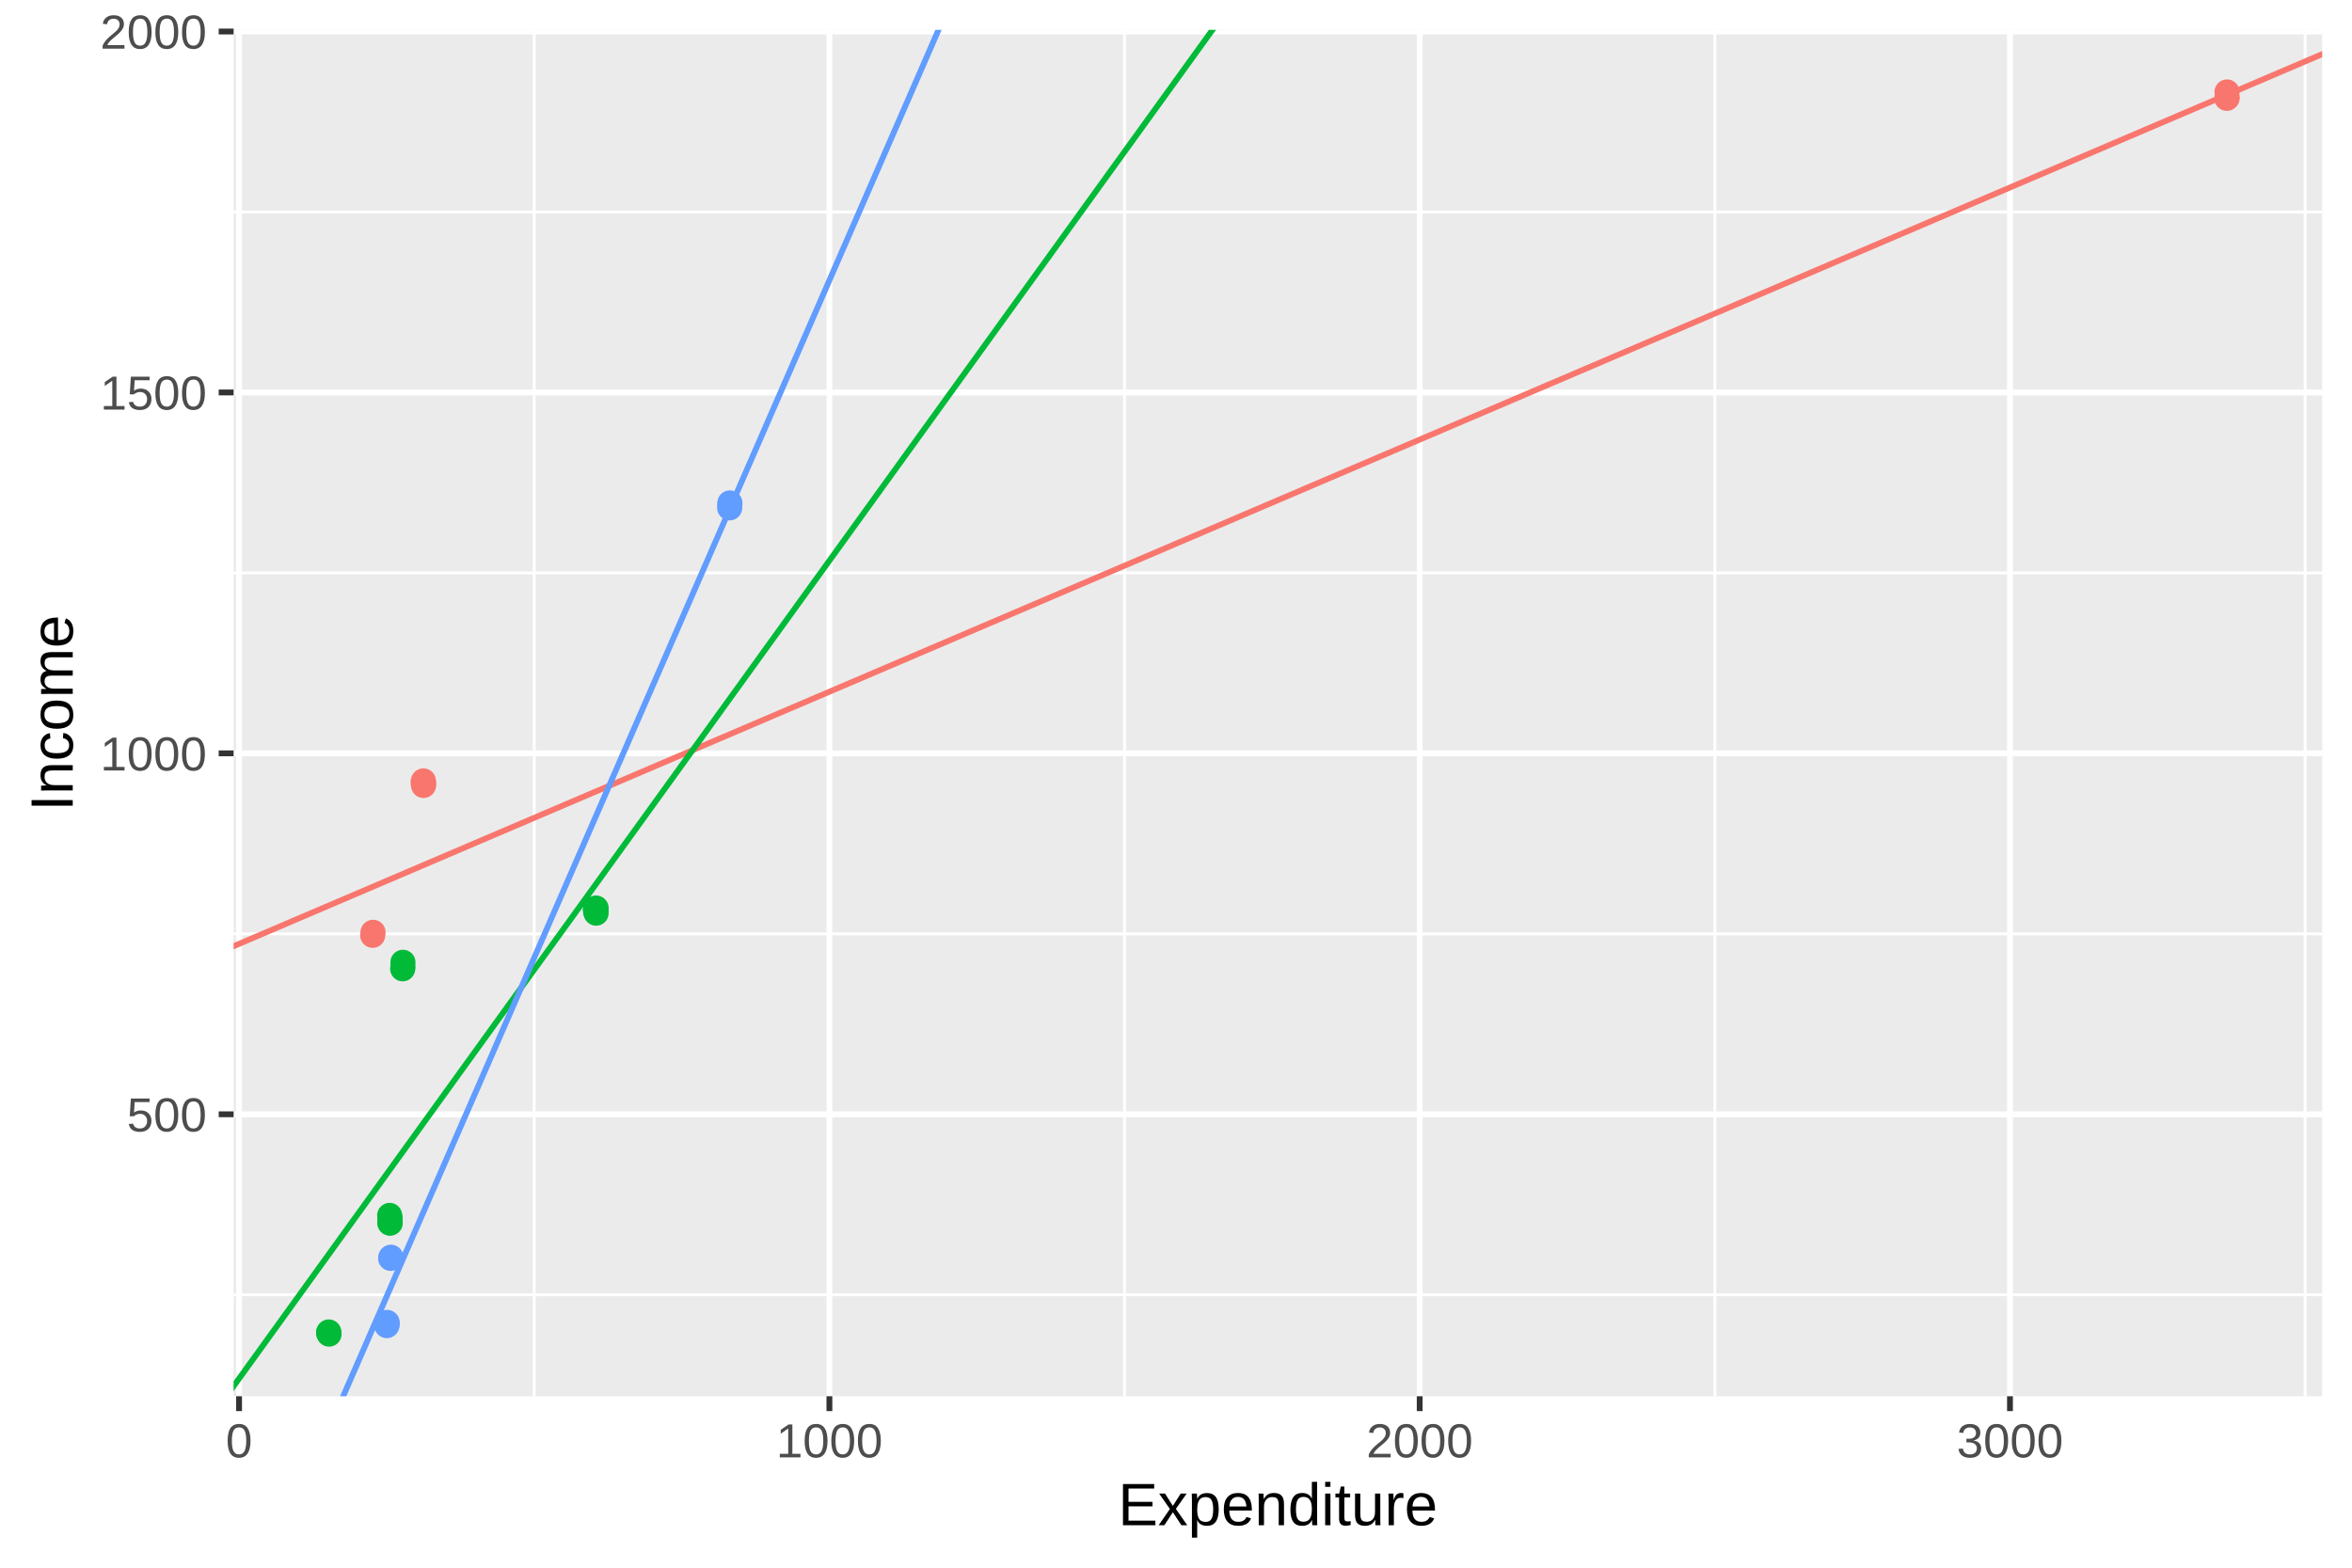
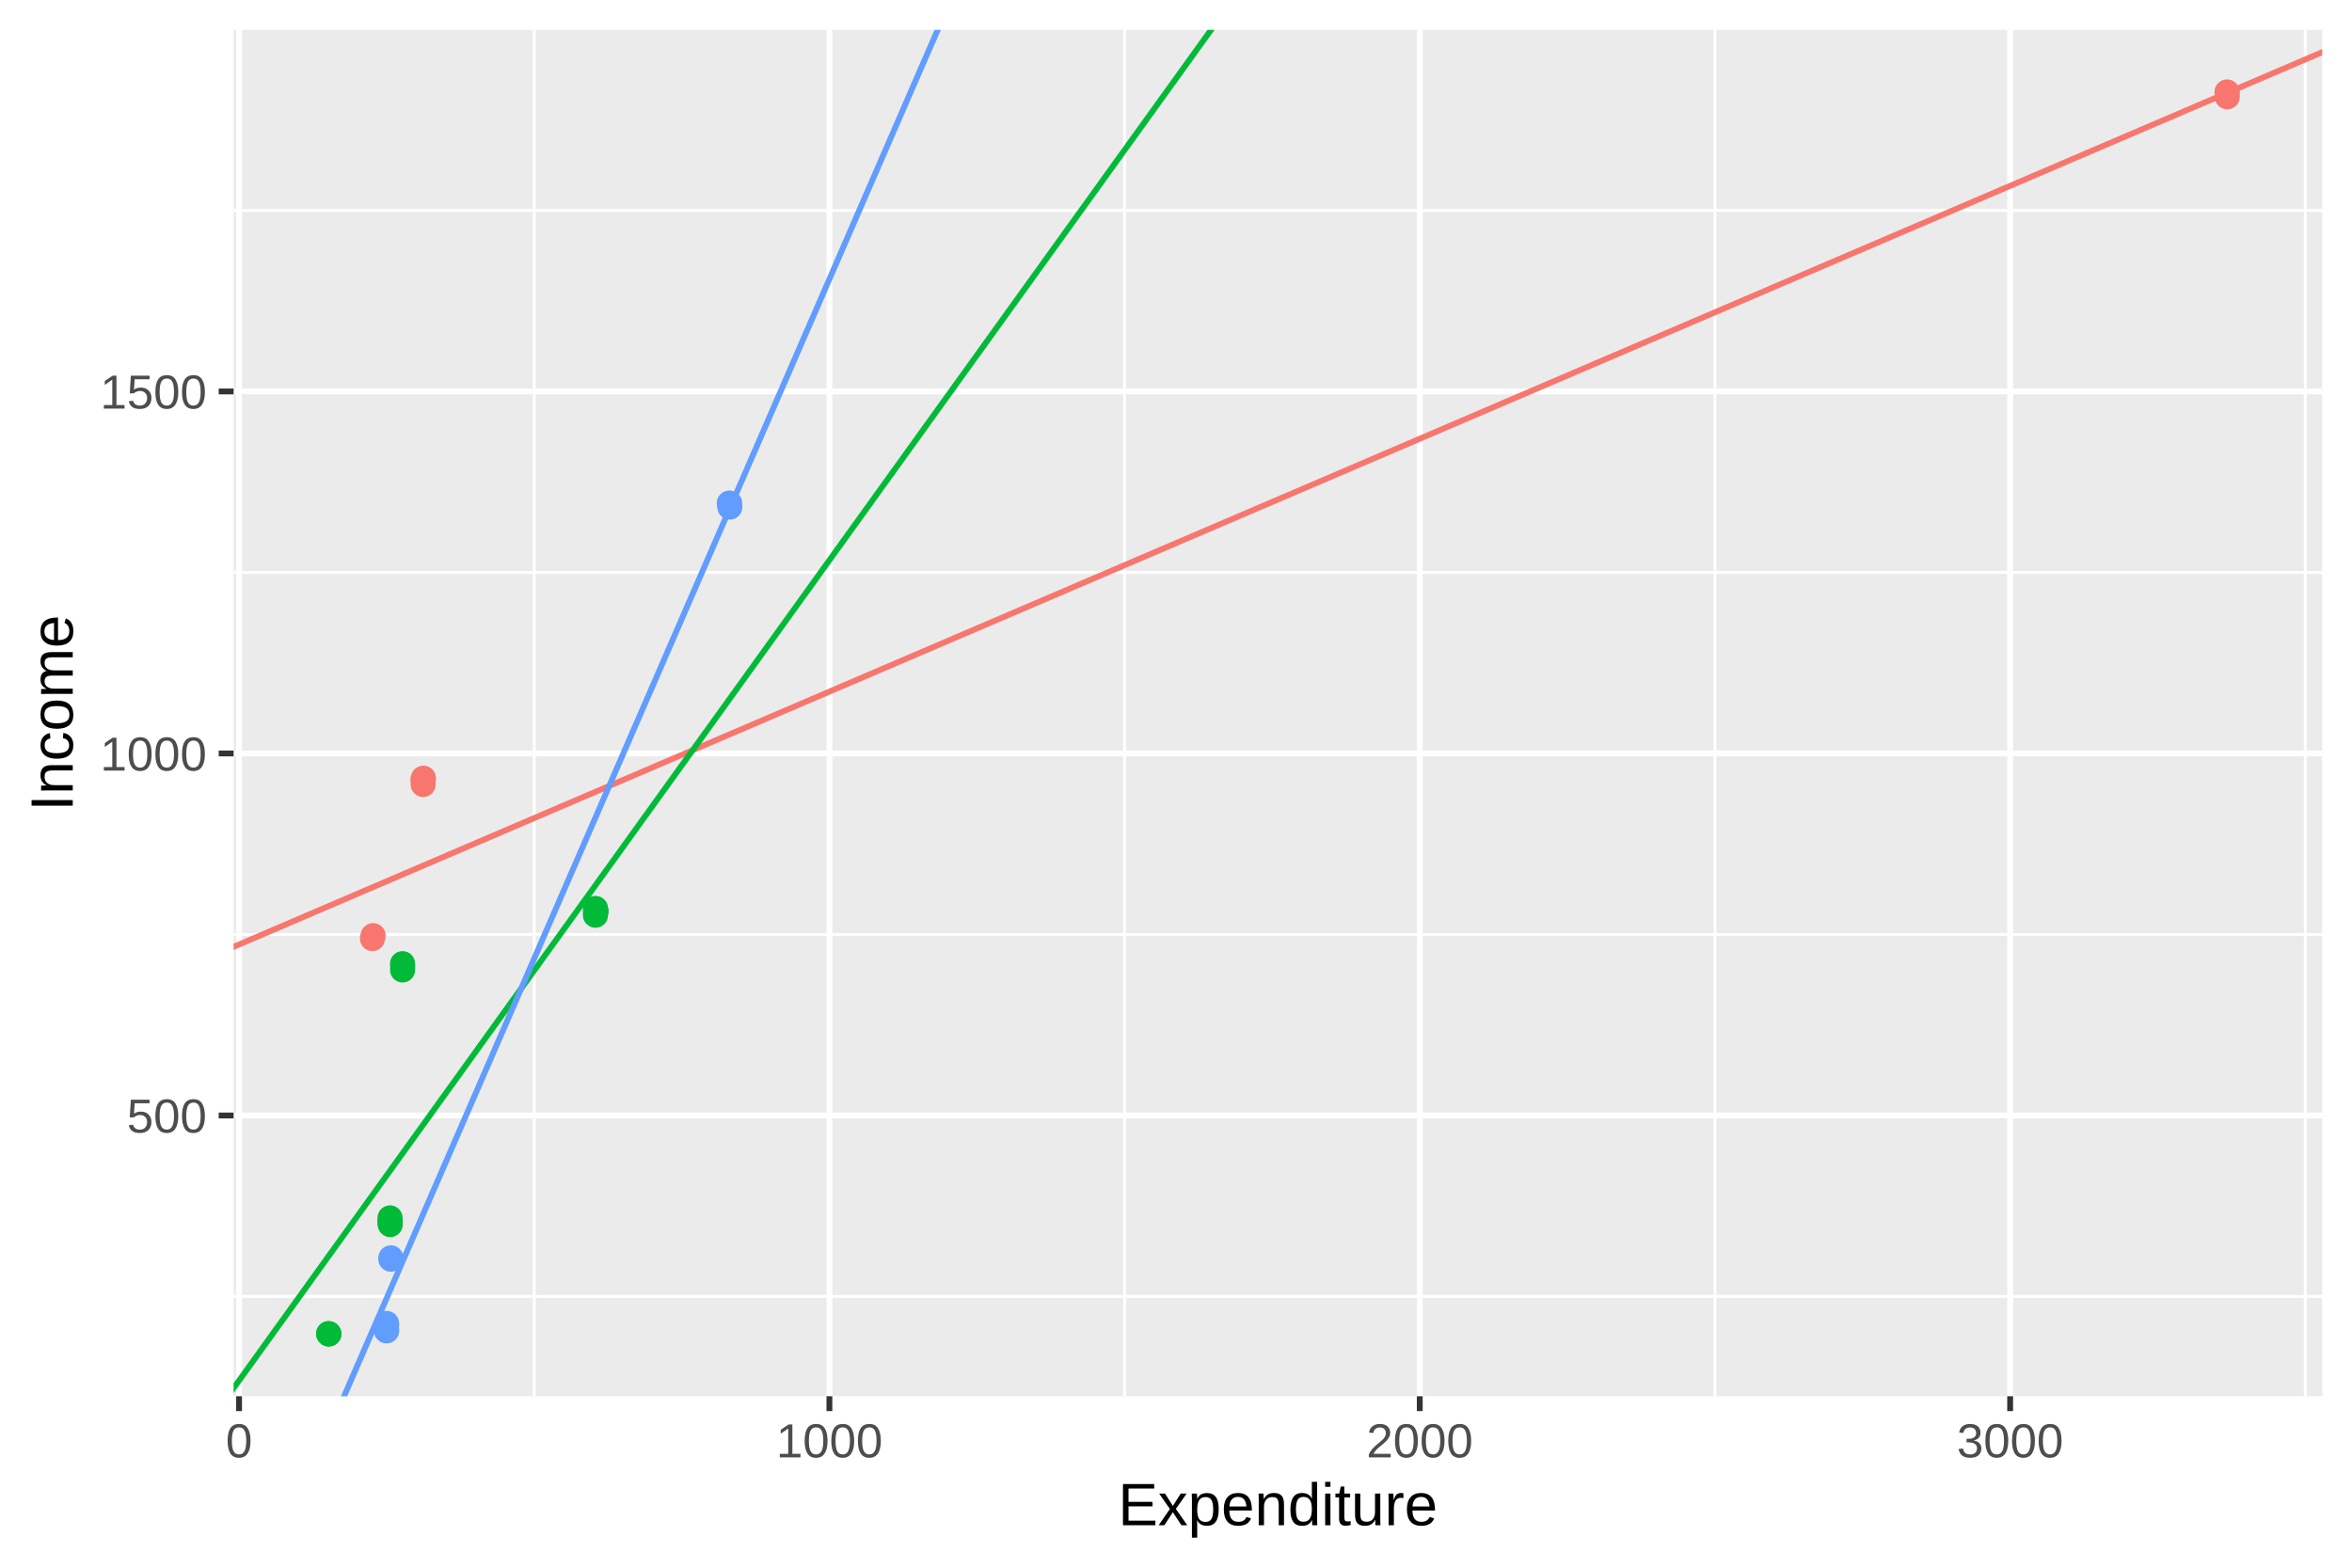
<svg xmlns="http://www.w3.org/2000/svg" width="432.00pt" height="288.00pt" viewBox="0 0 432.00 288.00">
  <g class="svglite">
    <defs>
      <style type="text/css">
    .svglite line, .svglite polyline, .svglite polygon, .svglite path, .svglite rect, .svglite circle {
      fill: none;
      stroke: #000000;
      stroke-linecap: round;
      stroke-linejoin: round;
      stroke-miterlimit: 10.00;
    }
    .svglite text {
      white-space: pre;
    }
    .svglite g.glyphgroup path {
      fill: inherit;
      stroke: none;
    }
  </style>
    </defs>
    <rect width="100%" height="100%" style="stroke: none; fill: #FFFFFF;" />
    <defs>
      <clipPath id="cpMC4wMHw0MzIuMDB8MC4wMHwyODguMDA=">
        <rect x="0.00" y="0.00" width="432.00" height="288.00" />
      </clipPath>
    </defs>
    <g clip-path="url(#cpMC4wMHw0MzIuMDB8MC4wMHwyODguMDA=)">
      <rect x="0" y="0.00" width="432.00" height="288.00" style="stroke-width: 1.07; stroke: #FFFFFF; fill: #FFFFFF;" />
    </g>
    <defs>
      <clipPath id="cpNDIuOTF8NDI2LjUyfDUuNDh8MjU2LjUw">
        <rect x="42.91" y="5.48" width="383.61" height="251.02" />
      </clipPath>
    </defs>
    <g clip-path="url(#cpNDIuOTF8NDI2LjUyfDUuNDh8MjU2LjUw)">
      <rect x="42.91" y="5.48" width="383.61" height="251.02" style="stroke-width: 1.07; stroke: none; fill: #EBEBEB;" />
-       <polyline points="42.91,237.86 426.52,237.86 " style="stroke-width: 0.53; stroke: #FFFFFF; stroke-linecap: butt;" />
-       <polyline points="42.91,171.56 426.52,171.56 " style="stroke-width: 0.53; stroke: #FFFFFF; stroke-linecap: butt;" />
-       <polyline points="42.91,105.25 426.52,105.25 " style="stroke-width: 0.53; stroke: #FFFFFF; stroke-linecap: butt;" />
-       <polyline points="42.91,38.94 426.52,38.94 " style="stroke-width: 0.53; stroke: #FFFFFF; stroke-linecap: butt;" />
-       <polyline points="98.12,256.50 98.12,5.48 " style="stroke-width: 0.53; stroke: #FFFFFF; stroke-linecap: butt;" />
-       <polyline points="206.55,256.50 206.55,5.48 " style="stroke-width: 0.53; stroke: #FFFFFF; stroke-linecap: butt;" />
-       <polyline points="314.97,256.50 314.97,5.48 " style="stroke-width: 0.53; stroke: #FFFFFF; stroke-linecap: butt;" />
-       <polyline points="423.39,256.50 423.39,5.48 " style="stroke-width: 0.53; stroke: #FFFFFF; stroke-linecap: butt;" />
-       <polyline points="42.91,204.71 426.52,204.71 " style="stroke-width: 1.07; stroke: #FFFFFF; stroke-linecap: butt;" />
-       <polyline points="42.91,138.40 426.52,138.40 " style="stroke-width: 1.07; stroke: #FFFFFF; stroke-linecap: butt;" />
-       <polyline points="42.91,72.10 426.52,72.10 " style="stroke-width: 1.07; stroke: #FFFFFF; stroke-linecap: butt;" />
-       <polyline points="42.91,5.79 426.52,5.79 " style="stroke-width: 1.07; stroke: #FFFFFF; stroke-linecap: butt;" />
+       <polyline points="42.91,238.17 426.52,238.17 " style="stroke-width: 0.53; stroke: #FFFFFF; stroke-linecap: butt;" />
+       <polyline points="42.91,171.67 426.52,171.67 " style="stroke-width: 0.53; stroke: #FFFFFF; stroke-linecap: butt;" />
+       <polyline points="42.91,105.16 426.52,105.16 " style="stroke-width: 0.53; stroke: #FFFFFF; stroke-linecap: butt;" />
+       <polyline points="42.91,38.66 426.52,38.66 " style="stroke-width: 0.53; stroke: #FFFFFF; stroke-linecap: butt;" />
+       <polyline points="98.13,256.50 98.13,5.48 " style="stroke-width: 0.53; stroke: #FFFFFF; stroke-linecap: butt;" />
+       <polyline points="206.56,256.50 206.56,5.48 " style="stroke-width: 0.53; stroke: #FFFFFF; stroke-linecap: butt;" />
+       <polyline points="314.99,256.50 314.99,5.48 " style="stroke-width: 0.53; stroke: #FFFFFF; stroke-linecap: butt;" />
+       <polyline points="423.42,256.50 423.42,5.48 " style="stroke-width: 0.53; stroke: #FFFFFF; stroke-linecap: butt;" />
+       <polyline points="42.91,204.92 426.52,204.92 " style="stroke-width: 1.07; stroke: #FFFFFF; stroke-linecap: butt;" />
+       <polyline points="42.91,138.42 426.52,138.42 " style="stroke-width: 1.07; stroke: #FFFFFF; stroke-linecap: butt;" />
+       <polyline points="42.91,71.91 426.52,71.91 " style="stroke-width: 1.07; stroke: #FFFFFF; stroke-linecap: butt;" />
      <polyline points="43.91,256.50 43.91,5.48 " style="stroke-width: 1.07; stroke: #FFFFFF; stroke-linecap: butt;" />
      <polyline points="152.34,256.50 152.34,5.48 " style="stroke-width: 1.07; stroke: #FFFFFF; stroke-linecap: butt;" />
-       <polyline points="260.76,256.50 260.76,5.48 " style="stroke-width: 1.07; stroke: #FFFFFF; stroke-linecap: butt;" />
-       <polyline points="369.18,256.50 369.18,5.48 " style="stroke-width: 1.07; stroke: #FFFFFF; stroke-linecap: butt;" />
-       <circle cx="409.04" cy="16.89" r="1.95" style="stroke-width: 0.71; stroke: #F8766D; fill: #F8766D;" />
-       <circle cx="409.01" cy="18.07" r="1.95" style="stroke-width: 0.71; stroke: #F8766D; fill: #F8766D;" />
-       <circle cx="409.08" cy="17.92" r="1.95" style="stroke-width: 0.71; stroke: #F8766D; fill: #F8766D;" />
-       <circle cx="77.77" cy="143.46" r="1.95" style="stroke-width: 0.71; stroke: #F8766D; fill: #F8766D;" />
-       <circle cx="77.72" cy="143.78" r="1.95" style="stroke-width: 0.71; stroke: #F8766D; fill: #F8766D;" />
-       <circle cx="77.81" cy="143.94" r="1.95" style="stroke-width: 0.71; stroke: #F8766D; fill: #F8766D;" />
-       <circle cx="77.79" cy="144.30" r="1.95" style="stroke-width: 0.71; stroke: #F8766D; fill: #F8766D;" />
-       <circle cx="68.45" cy="171.83" r="1.95" style="stroke-width: 0.71; stroke: #F8766D; fill: #F8766D;" />
-       <circle cx="68.52" cy="171.27" r="1.95" style="stroke-width: 0.71; stroke: #F8766D; fill: #F8766D;" />
-       <circle cx="134.07" cy="92.66" r="1.95" style="stroke-width: 0.71; stroke: #619CFF; fill: #619CFF;" />
-       <circle cx="134.02" cy="93.30" r="1.95" style="stroke-width: 0.71; stroke: #619CFF; fill: #619CFF;" />
-       <circle cx="134.06" cy="92.39" r="1.95" style="stroke-width: 0.71; stroke: #619CFF; fill: #619CFF;" />
-       <circle cx="71.75" cy="231.18" r="1.95" style="stroke-width: 0.71; stroke: #619CFF; fill: #619CFF;" />
-       <circle cx="71.80" cy="230.96" r="1.95" style="stroke-width: 0.71; stroke: #619CFF; fill: #619CFF;" />
-       <circle cx="71.07" cy="243.41" r="1.95" style="stroke-width: 0.71; stroke: #619CFF; fill: #619CFF;" />
-       <circle cx="71.05" cy="243.53" r="1.95" style="stroke-width: 0.71; stroke: #619CFF; fill: #619CFF;" />
-       <circle cx="71.09" cy="243.09" r="1.95" style="stroke-width: 0.71; stroke: #619CFF; fill: #619CFF;" />
-       <circle cx="71.10" cy="242.94" r="1.95" style="stroke-width: 0.71; stroke: #619CFF; fill: #619CFF;" />
-       <circle cx="60.44" cy="245.09" r="1.95" style="stroke-width: 0.71; stroke: #00BA38; fill: #00BA38;" />
-       <circle cx="60.35" cy="244.85" r="1.95" style="stroke-width: 0.71; stroke: #00BA38; fill: #00BA38;" />
-       <circle cx="60.39" cy="244.69" r="1.95" style="stroke-width: 0.71; stroke: #00BA38; fill: #00BA38;" />
-       <circle cx="71.67" cy="224.69" r="1.95" style="stroke-width: 0.71; stroke: #00BA38; fill: #00BA38;" />
-       <circle cx="71.67" cy="224.09" r="1.95" style="stroke-width: 0.71; stroke: #00BA38; fill: #00BA38;" />
-       <circle cx="71.57" cy="223.28" r="1.95" style="stroke-width: 0.71; stroke: #00BA38; fill: #00BA38;" />
-       <circle cx="71.61" cy="223.67" r="1.95" style="stroke-width: 0.71; stroke: #00BA38; fill: #00BA38;" />
-       <circle cx="71.60" cy="224.69" r="1.95" style="stroke-width: 0.71; stroke: #00BA38; fill: #00BA38;" />
-       <circle cx="109.49" cy="166.82" r="1.95" style="stroke-width: 0.71; stroke: #00BA38; fill: #00BA38;" />
-       <circle cx="109.42" cy="166.92" r="1.95" style="stroke-width: 0.71; stroke: #00BA38; fill: #00BA38;" />
-       <circle cx="109.37" cy="166.91" r="1.95" style="stroke-width: 0.71; stroke: #00BA38; fill: #00BA38;" />
-       <circle cx="109.38" cy="167.40" r="1.95" style="stroke-width: 0.71; stroke: #00BA38; fill: #00BA38;" />
-       <circle cx="109.49" cy="167.76" r="1.95" style="stroke-width: 0.71; stroke: #00BA38; fill: #00BA38;" />
-       <circle cx="109.39" cy="167.10" r="1.95" style="stroke-width: 0.71; stroke: #00BA38; fill: #00BA38;" />
-       <circle cx="74.01" cy="176.78" r="1.95" style="stroke-width: 0.71; stroke: #00BA38; fill: #00BA38;" />
-       <circle cx="73.96" cy="177.98" r="1.95" style="stroke-width: 0.71; stroke: #00BA38; fill: #00BA38;" />
-       <circle cx="74.00" cy="177.63" r="1.95" style="stroke-width: 0.71; stroke: #00BA38; fill: #00BA38;" />
-       <line x1="-340.70" y1="337.70" x2="810.13" y2="-153.93" style="stroke-width: 1.07; stroke: #F8766D; stroke-linecap: butt;" />
-       <line x1="-139.56" y1="507.53" x2="403.83" y2="-245.54" style="stroke-width: 1.07; stroke: #00BA38; stroke-linecap: butt;" />
-       <line x1="-46.32" y1="507.53" x2="281.73" y2="-245.54" style="stroke-width: 1.07; stroke: #619CFF; stroke-linecap: butt;" />
+       <polyline points="260.77,256.50 260.77,5.48 " style="stroke-width: 1.07; stroke: #FFFFFF; stroke-linecap: butt;" />
+       <polyline points="369.21,256.50 369.21,5.48 " style="stroke-width: 1.07; stroke: #FFFFFF; stroke-linecap: butt;" />
+       <circle cx="409.05" cy="16.89" r="1.95" style="stroke-width: 0.71; stroke: #F8766D; fill: #F8766D;" />
+       <circle cx="409.06" cy="17.08" r="1.95" style="stroke-width: 0.71; stroke: #F8766D; fill: #F8766D;" />
+       <circle cx="409.08" cy="17.78" r="1.95" style="stroke-width: 0.71; stroke: #F8766D; fill: #F8766D;" />
+       <circle cx="77.72" cy="144.11" r="1.95" style="stroke-width: 0.71; stroke: #F8766D; fill: #F8766D;" />
+       <circle cx="77.77" cy="142.96" r="1.95" style="stroke-width: 0.71; stroke: #F8766D; fill: #F8766D;" />
+       <circle cx="77.72" cy="143.15" r="1.95" style="stroke-width: 0.71; stroke: #F8766D; fill: #F8766D;" />
+       <circle cx="77.72" cy="143.25" r="1.95" style="stroke-width: 0.71; stroke: #F8766D; fill: #F8766D;" />
+       <circle cx="68.41" cy="172.42" r="1.95" style="stroke-width: 0.71; stroke: #F8766D; fill: #F8766D;" />
+       <circle cx="68.53" cy="171.89" r="1.95" style="stroke-width: 0.71; stroke: #F8766D; fill: #F8766D;" />
+       <circle cx="134.05" cy="93.15" r="1.95" style="stroke-width: 0.71; stroke: #619CFF; fill: #619CFF;" />
+       <circle cx="133.96" cy="92.43" r="1.95" style="stroke-width: 0.71; stroke: #619CFF; fill: #619CFF;" />
+       <circle cx="134.01" cy="92.46" r="1.95" style="stroke-width: 0.71; stroke: #619CFF; fill: #619CFF;" />
+       <circle cx="71.79" cy="231.08" r="1.95" style="stroke-width: 0.71; stroke: #619CFF; fill: #619CFF;" />
+       <circle cx="71.79" cy="231.33" r="1.95" style="stroke-width: 0.71; stroke: #619CFF; fill: #619CFF;" />
+       <circle cx="71.02" cy="244.36" r="1.95" style="stroke-width: 0.71; stroke: #619CFF; fill: #619CFF;" />
+       <circle cx="71.02" cy="243.39" r="1.95" style="stroke-width: 0.71; stroke: #619CFF; fill: #619CFF;" />
+       <circle cx="71.00" cy="243.12" r="1.95" style="stroke-width: 0.71; stroke: #619CFF; fill: #619CFF;" />
+       <circle cx="71.00" cy="244.50" r="1.95" style="stroke-width: 0.71; stroke: #619CFF; fill: #619CFF;" />
+       <circle cx="60.40" cy="245.09" r="1.95" style="stroke-width: 0.71; stroke: #00BA38; fill: #00BA38;" />
+       <circle cx="60.35" cy="244.99" r="1.95" style="stroke-width: 0.71; stroke: #00BA38; fill: #00BA38;" />
+       <circle cx="60.40" cy="245.03" r="1.95" style="stroke-width: 0.71; stroke: #00BA38; fill: #00BA38;" />
+       <circle cx="71.66" cy="224.61" r="1.95" style="stroke-width: 0.71; stroke: #00BA38; fill: #00BA38;" />
+       <circle cx="71.66" cy="224.57" r="1.95" style="stroke-width: 0.71; stroke: #00BA38; fill: #00BA38;" />
+       <circle cx="71.67" cy="224.97" r="1.95" style="stroke-width: 0.71; stroke: #00BA38; fill: #00BA38;" />
+       <circle cx="71.66" cy="224.31" r="1.95" style="stroke-width: 0.71; stroke: #00BA38; fill: #00BA38;" />
+       <circle cx="71.64" cy="223.74" r="1.95" style="stroke-width: 0.71; stroke: #00BA38; fill: #00BA38;" />
+       <circle cx="109.39" cy="167.30" r="1.95" style="stroke-width: 0.71; stroke: #00BA38; fill: #00BA38;" />
+       <circle cx="109.38" cy="166.89" r="1.95" style="stroke-width: 0.71; stroke: #00BA38; fill: #00BA38;" />
+       <circle cx="109.39" cy="167.74" r="1.95" style="stroke-width: 0.71; stroke: #00BA38; fill: #00BA38;" />
+       <circle cx="109.45" cy="167.39" r="1.95" style="stroke-width: 0.71; stroke: #00BA38; fill: #00BA38;" />
+       <circle cx="109.37" cy="168.14" r="1.95" style="stroke-width: 0.71; stroke: #00BA38; fill: #00BA38;" />
+       <circle cx="109.42" cy="167.37" r="1.95" style="stroke-width: 0.71; stroke: #00BA38; fill: #00BA38;" />
+       <circle cx="73.94" cy="178.19" r="1.95" style="stroke-width: 0.71; stroke: #00BA38; fill: #00BA38;" />
+       <circle cx="73.97" cy="177.53" r="1.95" style="stroke-width: 0.71; stroke: #00BA38; fill: #00BA38;" />
+       <circle cx="73.94" cy="177.03" r="1.95" style="stroke-width: 0.71; stroke: #00BA38; fill: #00BA38;" />
+       <line x1="-340.70" y1="338.29" x2="810.13" y2="-154.77" style="stroke-width: 1.07; stroke: #F8766D; stroke-linecap: butt;" />
+       <line x1="-138.77" y1="507.53" x2="403.04" y2="-245.54" style="stroke-width: 1.07; stroke: #00BA38; stroke-linecap: butt;" />
+       <line x1="-45.84" y1="507.53" x2="281.26" y2="-245.54" style="stroke-width: 1.07; stroke: #619CFF; stroke-linecap: butt;" />
    </g>
    <g clip-path="url(#cpMC4wMHw0MzIuMDB8MC4wMHwyODguMDA=)">
-       <text x="37.98" y="207.86" text-anchor="end" style="font-size: 8.80px;fill: #4D4D4D; font-family: &quot;Arial&quot;;" textLength="14.67px" lengthAdjust="spacingAndGlyphs">500</text>
-       <text x="37.98" y="141.55" text-anchor="end" style="font-size: 8.80px;fill: #4D4D4D; font-family: &quot;Arial&quot;;" textLength="19.56px" lengthAdjust="spacingAndGlyphs">1000</text>
-       <text x="37.98" y="75.25" text-anchor="end" style="font-size: 8.80px;fill: #4D4D4D; font-family: &quot;Arial&quot;;" textLength="19.56px" lengthAdjust="spacingAndGlyphs">1500</text>
-       <text x="37.98" y="8.94" text-anchor="end" style="font-size: 8.80px;fill: #4D4D4D; font-family: &quot;Arial&quot;;" textLength="19.56px" lengthAdjust="spacingAndGlyphs">2000</text>
-       <polyline points="40.17,204.71 42.91,204.71 " style="stroke-width: 1.07; stroke: #333333; stroke-linecap: butt;" />
-       <polyline points="40.17,138.40 42.91,138.40 " style="stroke-width: 1.07; stroke: #333333; stroke-linecap: butt;" />
-       <polyline points="40.17,72.10 42.91,72.10 " style="stroke-width: 1.07; stroke: #333333; stroke-linecap: butt;" />
-       <polyline points="40.17,5.79 42.91,5.79 " style="stroke-width: 1.07; stroke: #333333; stroke-linecap: butt;" />
+       <text x="37.98" y="208.07" text-anchor="end" style="font-size: 8.80px;fill: #4D4D4D; font-family: &quot;Arial&quot;;" textLength="14.67px" lengthAdjust="spacingAndGlyphs">500</text>
+       <text x="37.98" y="141.57" text-anchor="end" style="font-size: 8.80px;fill: #4D4D4D; font-family: &quot;Arial&quot;;" textLength="19.56px" lengthAdjust="spacingAndGlyphs">1000</text>
+       <text x="37.98" y="75.06" text-anchor="end" style="font-size: 8.80px;fill: #4D4D4D; font-family: &quot;Arial&quot;;" textLength="19.56px" lengthAdjust="spacingAndGlyphs">1500</text>
+       <polyline points="40.17,204.92 42.91,204.92 " style="stroke-width: 1.07; stroke: #333333; stroke-linecap: butt;" />
+       <polyline points="40.17,138.42 42.91,138.42 " style="stroke-width: 1.07; stroke: #333333; stroke-linecap: butt;" />
+       <polyline points="40.17,71.91 42.91,71.91 " style="stroke-width: 1.07; stroke: #333333; stroke-linecap: butt;" />
      <polyline points="43.91,259.24 43.91,256.50 " style="stroke-width: 1.07; stroke: #333333; stroke-linecap: butt;" />
      <polyline points="152.34,259.24 152.34,256.50 " style="stroke-width: 1.07; stroke: #333333; stroke-linecap: butt;" />
-       <polyline points="260.76,259.24 260.76,256.50 " style="stroke-width: 1.07; stroke: #333333; stroke-linecap: butt;" />
-       <polyline points="369.18,259.24 369.18,256.50 " style="stroke-width: 1.07; stroke: #333333; stroke-linecap: butt;" />
+       <polyline points="260.77,259.24 260.77,256.50 " style="stroke-width: 1.07; stroke: #333333; stroke-linecap: butt;" />
+       <polyline points="369.21,259.24 369.21,256.50 " style="stroke-width: 1.07; stroke: #333333; stroke-linecap: butt;" />
      <text x="43.91" y="267.74" text-anchor="middle" style="font-size: 8.80px;fill: #4D4D4D; font-family: &quot;Arial&quot;;" textLength="4.89px" lengthAdjust="spacingAndGlyphs">0</text>
      <text x="152.34" y="267.74" text-anchor="middle" style="font-size: 8.80px;fill: #4D4D4D; font-family: &quot;Arial&quot;;" textLength="19.56px" lengthAdjust="spacingAndGlyphs">1000</text>
-       <text x="260.76" y="267.74" text-anchor="middle" style="font-size: 8.80px;fill: #4D4D4D; font-family: &quot;Arial&quot;;" textLength="19.56px" lengthAdjust="spacingAndGlyphs">2000</text>
-       <text x="369.18" y="267.74" text-anchor="middle" style="font-size: 8.80px;fill: #4D4D4D; font-family: &quot;Arial&quot;;" textLength="19.56px" lengthAdjust="spacingAndGlyphs">3000</text>
+       <text x="260.77" y="267.74" text-anchor="middle" style="font-size: 8.80px;fill: #4D4D4D; font-family: &quot;Arial&quot;;" textLength="19.56px" lengthAdjust="spacingAndGlyphs">2000</text>
+       <text x="369.21" y="267.74" text-anchor="middle" style="font-size: 8.80px;fill: #4D4D4D; font-family: &quot;Arial&quot;;" textLength="19.56px" lengthAdjust="spacingAndGlyphs">3000</text>
      <text x="234.71" y="280.20" text-anchor="middle" style="font-size: 11.00px; font-family: &quot;Arial&quot;;" textLength="58.75px" lengthAdjust="spacingAndGlyphs">Expenditure</text>
      <text transform="translate(13.36,130.99) rotate(-90)" text-anchor="middle" style="font-size: 11.00px; font-family: &quot;Arial&quot;;" textLength="36.09px" lengthAdjust="spacingAndGlyphs">Income</text>
    </g>
  </g>
</svg>
